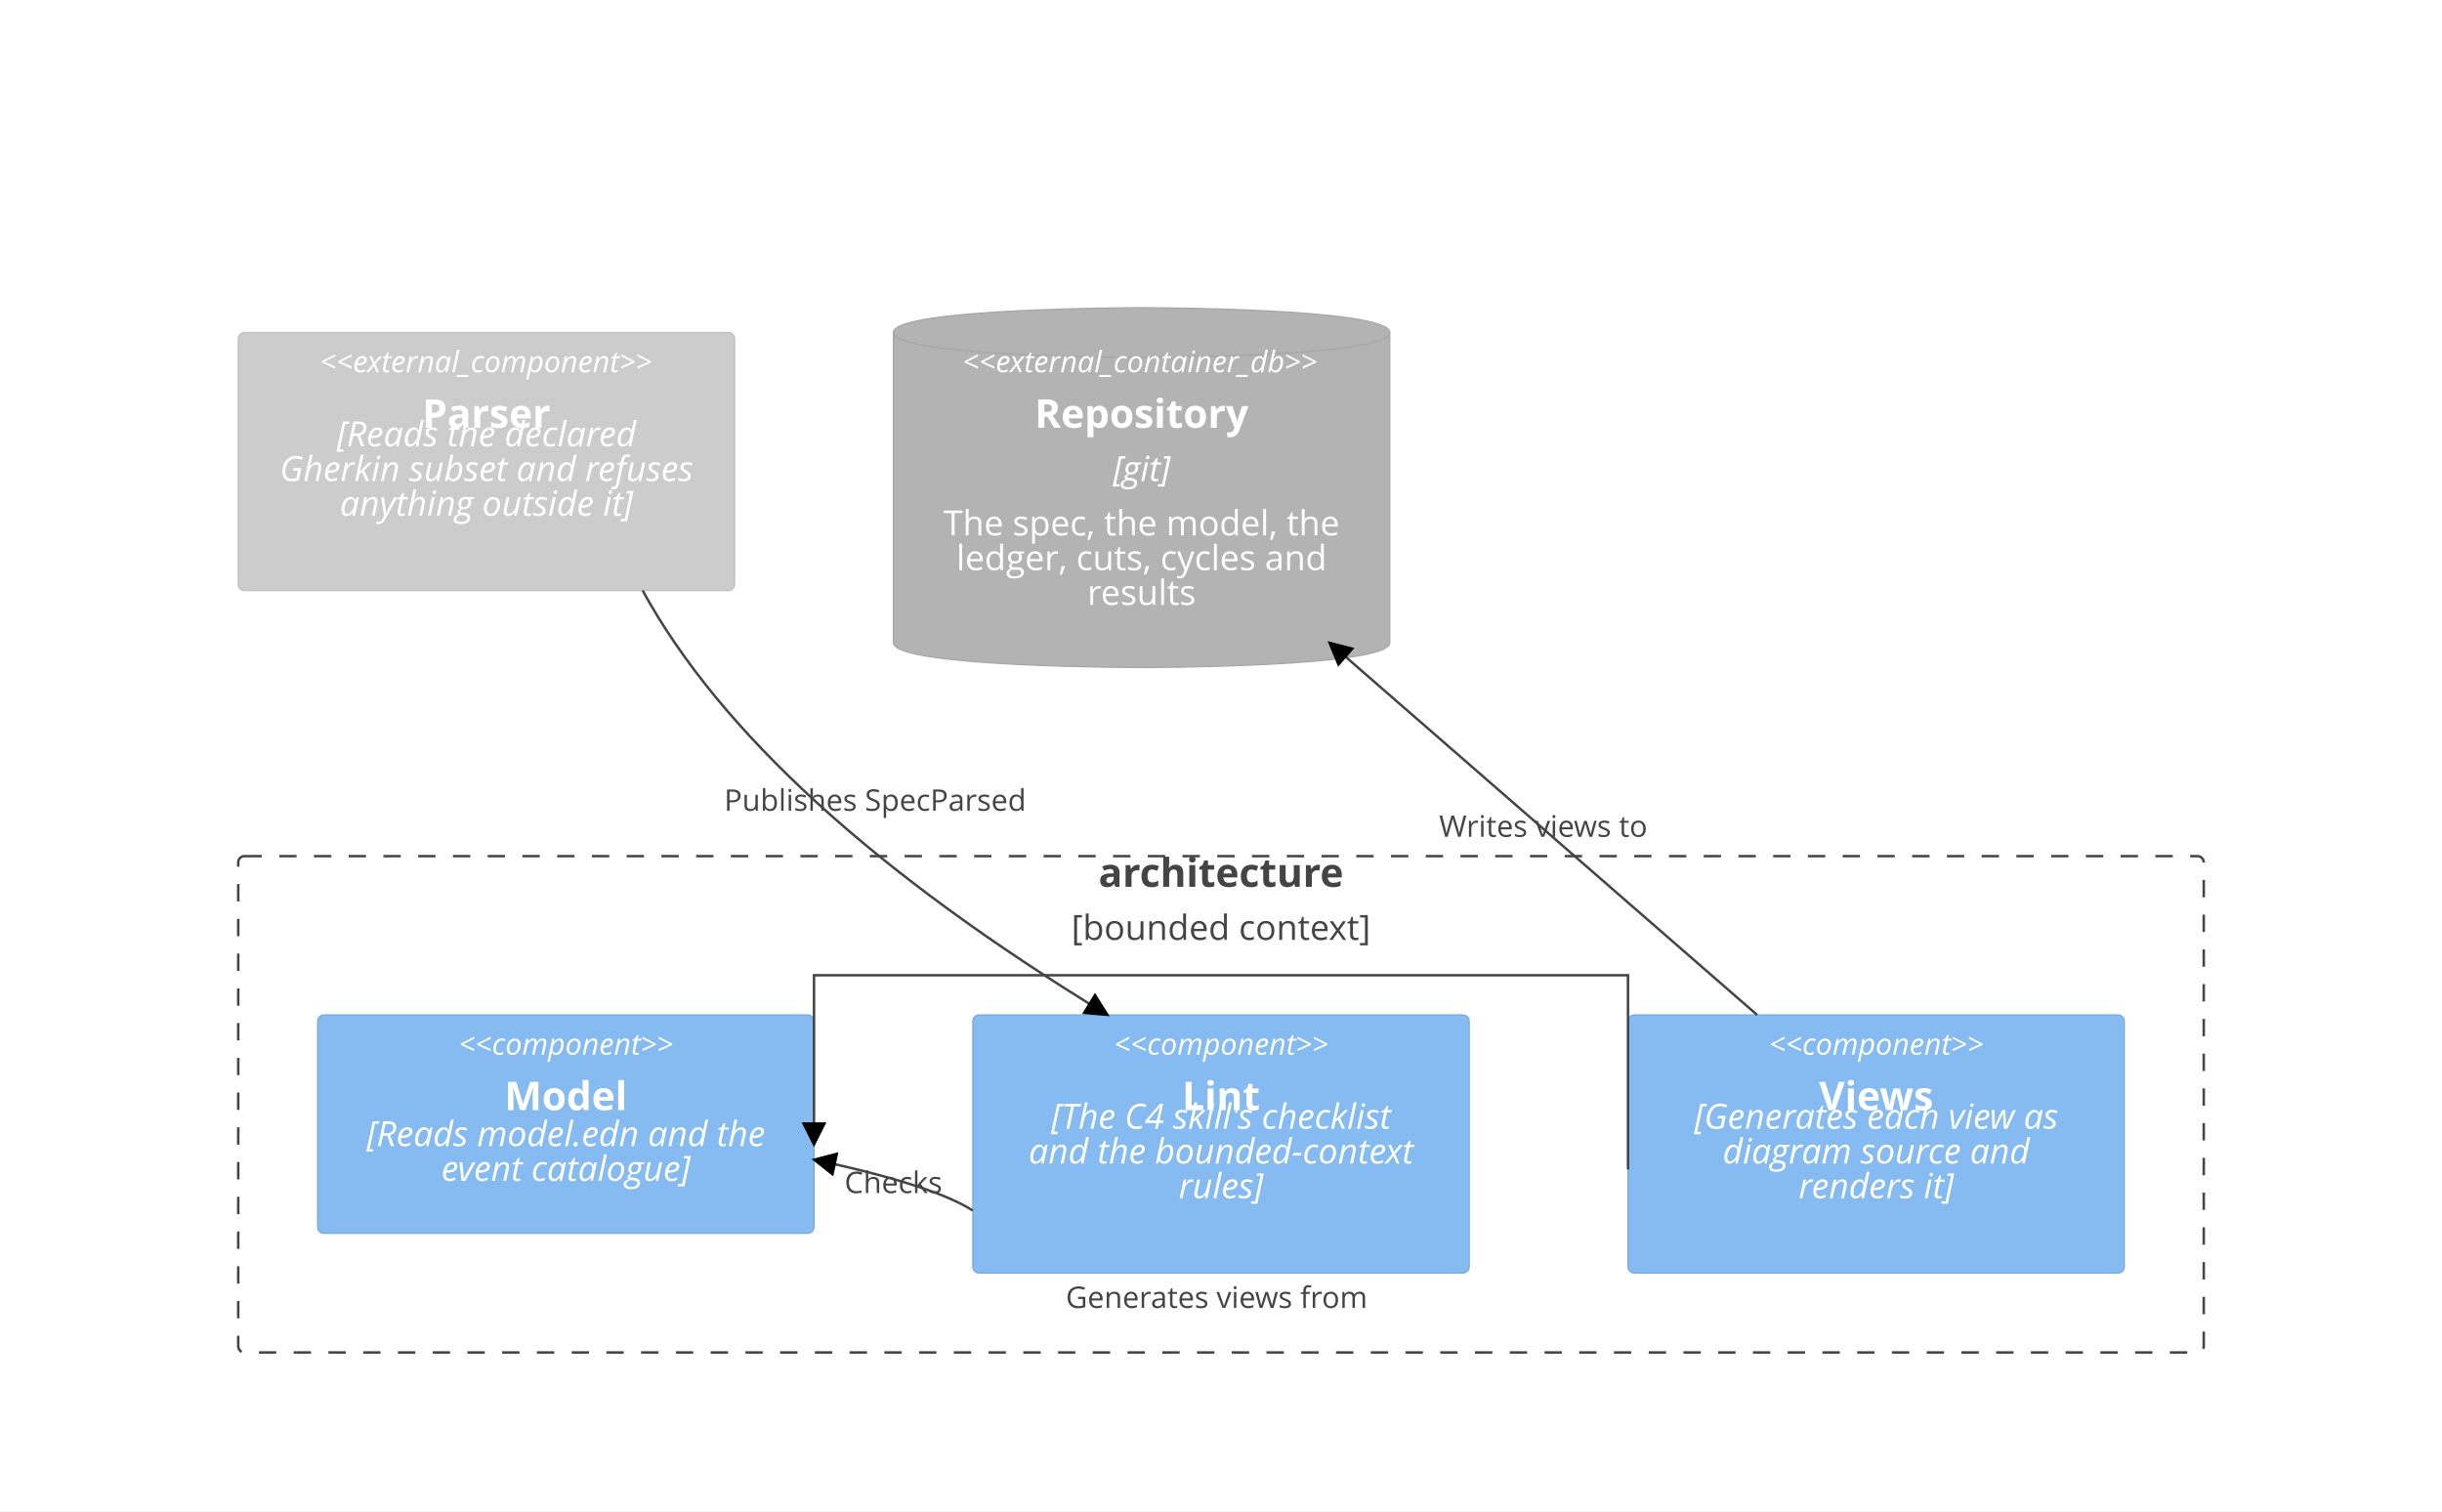
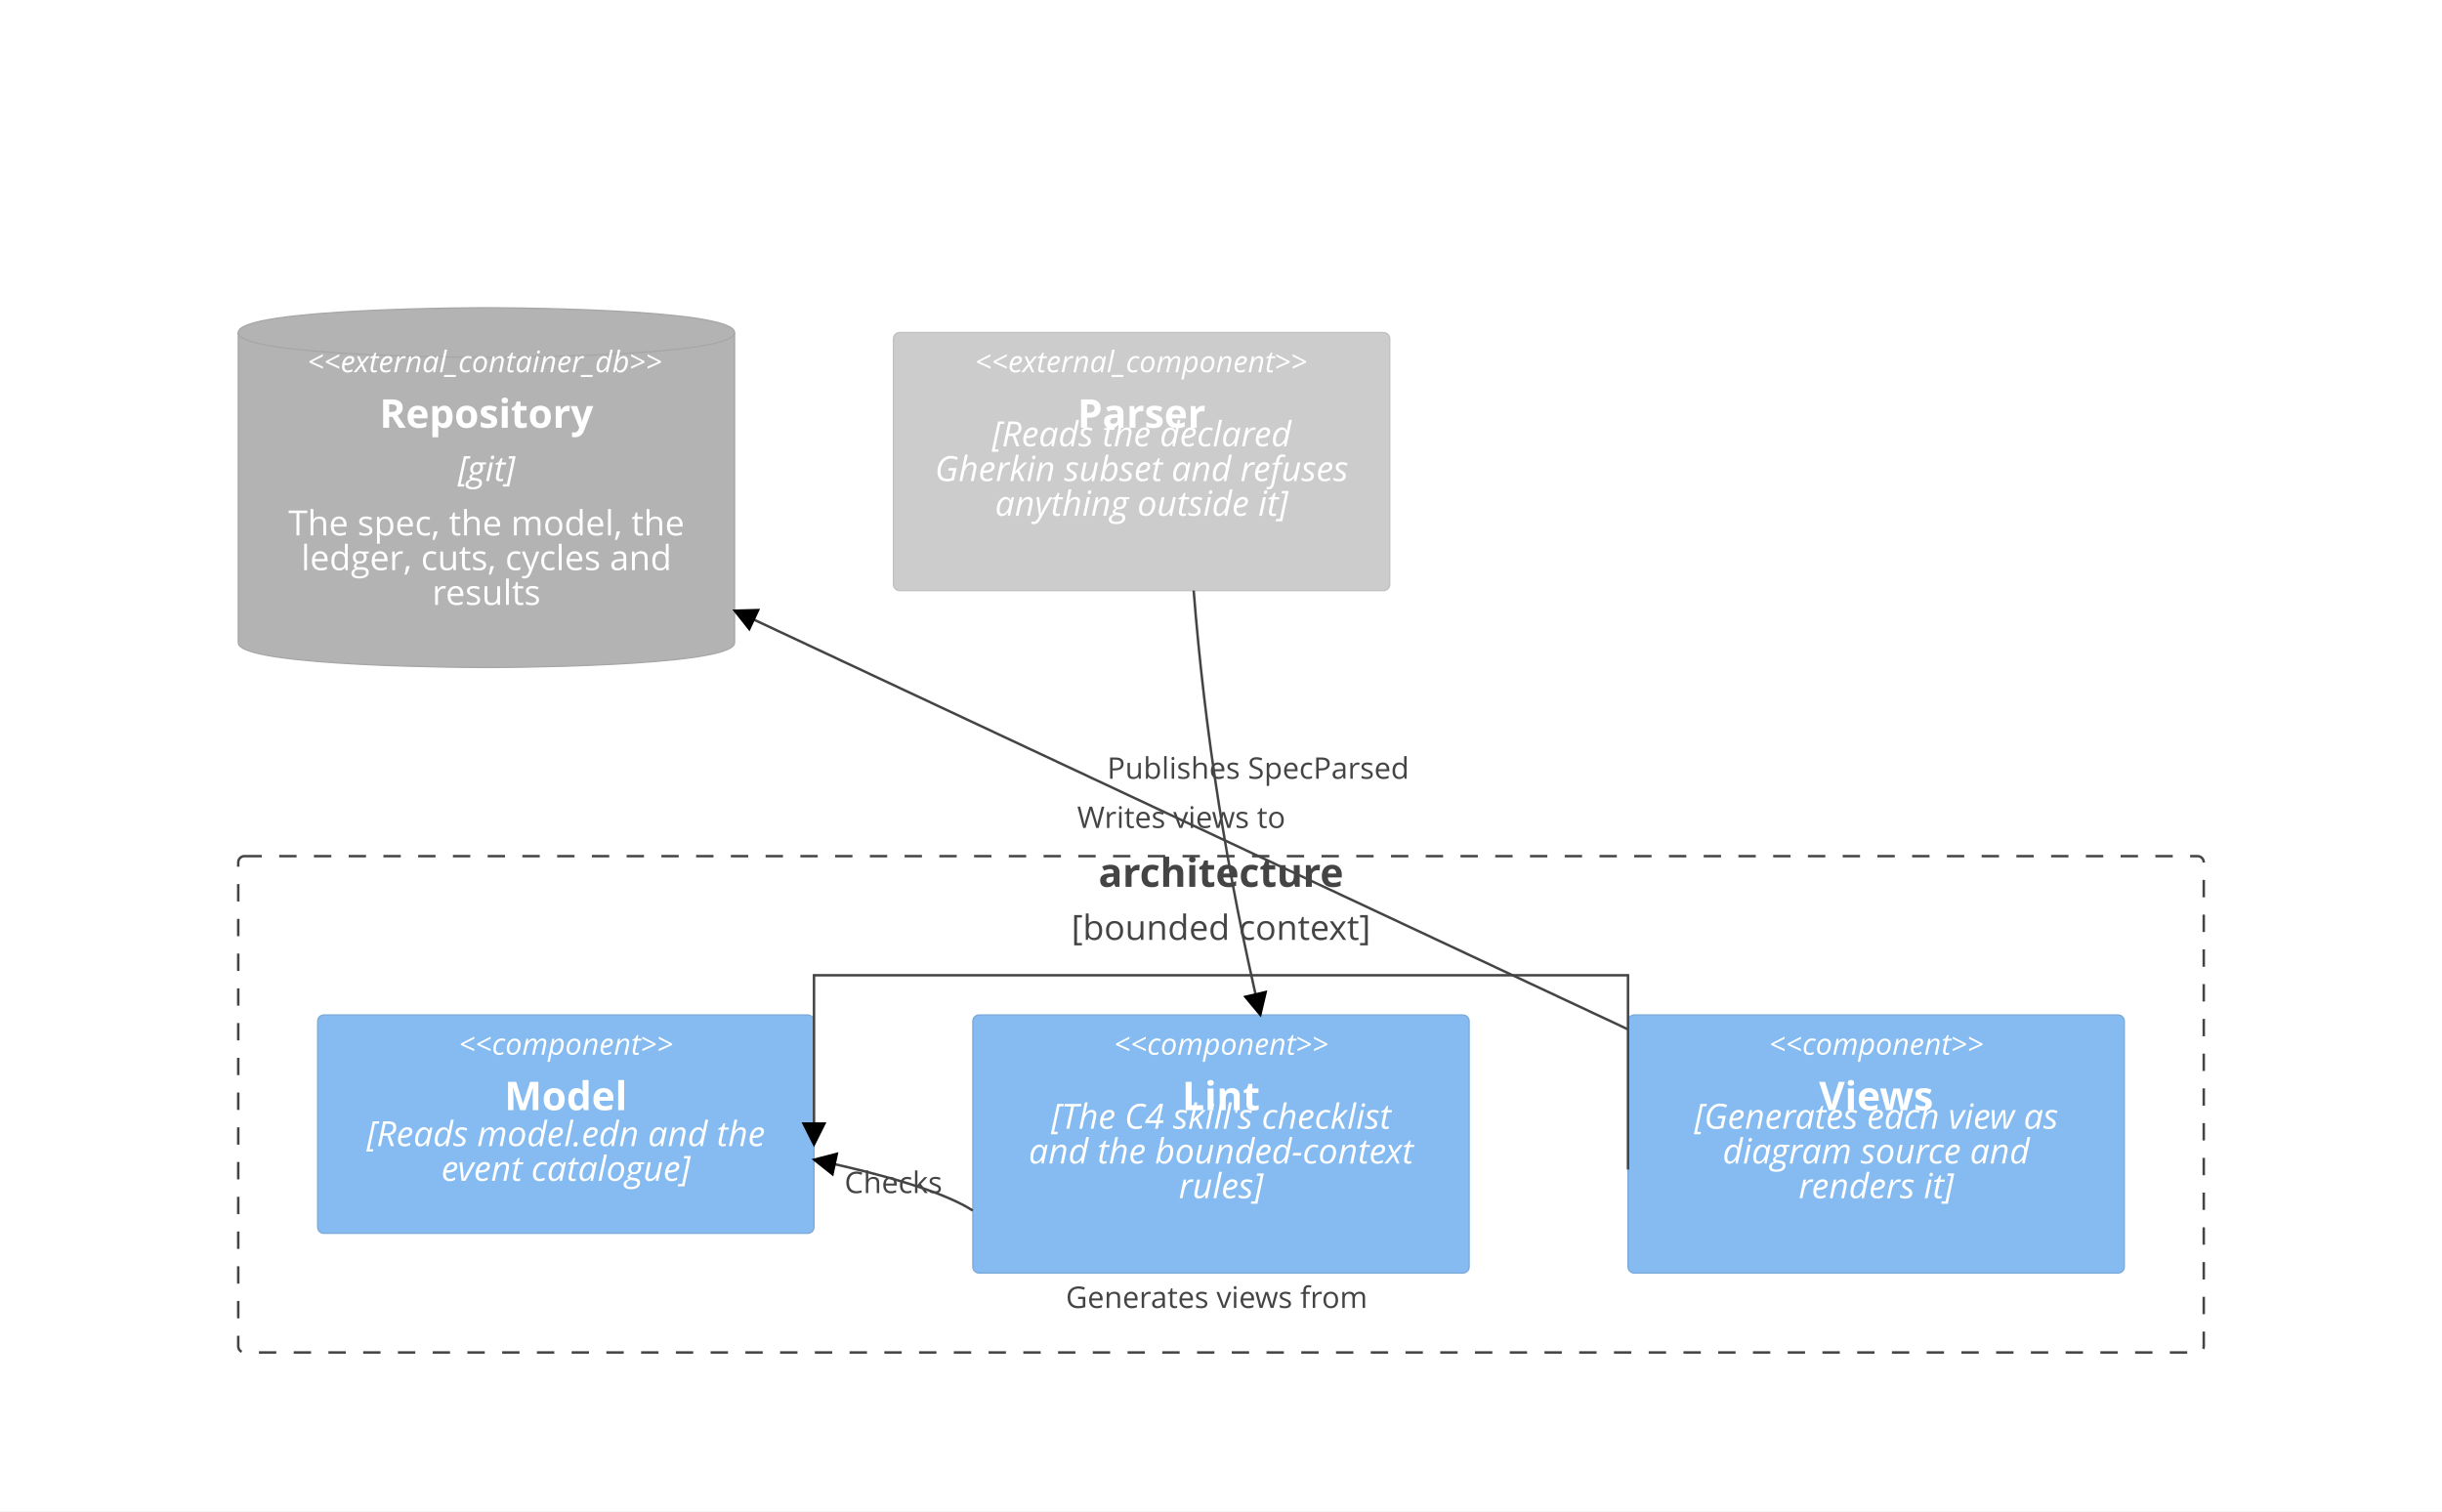
<svg xmlns="http://www.w3.org/2000/svg" width="100%" viewBox="0 -8 984 609" style="max-width: 984.000px;">
  <rect x="0" y="-8" width="984" height="609" fill="#FFFFFF" />
  <defs>
    <symbol id="computer" width="24" height="24">
      <path transform="scale(.5)" d="M2 2v13h20v-13h-20zm18 11h-16v-9h16v9zm-10.228 6l.466-1h3.524l.467 1h-4.457zm14.228 3h-24l2-6h2.104l-1.33 4h18.45l-1.297-4h2.073l2 6zm-5-10h-14v-7h14v7z" />
    </symbol>
  </defs>
  <defs>
    <symbol id="database" fill-rule="evenodd" clip-rule="evenodd">
      <path transform="scale(.5)" d="M12.258.001l.256.004.255.005.253.008.251.01.249.012.247.015.246.016.242.019.241.02.239.023.236.024.233.027.231.028.229.031.225.032.223.034.22.036.217.038.214.04.211.041.208.043.205.045.201.046.198.048.194.05.191.051.187.053.183.054.18.056.175.057.172.059.168.06.163.061.16.063.155.064.15.066.074.033.073.033.071.034.07.034.069.035.068.035.067.035.066.035.064.036.064.036.062.036.06.036.06.037.058.037.058.037.055.038.055.038.053.038.052.038.051.039.05.039.048.039.047.039.045.04.044.04.043.04.041.04.04.041.039.041.037.041.036.041.034.041.033.042.032.042.03.042.029.042.027.042.026.043.024.043.023.043.021.043.02.043.018.044.017.043.015.044.013.044.012.044.011.045.009.044.007.045.006.045.004.045.002.045.001.045v17l-.001.045-.002.045-.004.045-.006.045-.007.045-.009.044-.011.045-.012.044-.013.044-.015.044-.017.043-.018.044-.02.043-.021.043-.023.043-.024.043-.026.043-.027.042-.029.042-.03.042-.032.042-.033.042-.034.041-.036.041-.037.041-.039.041-.04.041-.041.04-.043.04-.044.04-.045.04-.047.039-.048.039-.05.039-.051.039-.052.038-.053.038-.055.038-.055.038-.058.037-.058.037-.06.037-.06.036-.062.036-.064.036-.064.036-.066.035-.067.035-.068.035-.069.035-.07.034-.071.034-.073.033-.074.033-.15.066-.155.064-.16.063-.163.061-.168.06-.172.059-.175.057-.18.056-.183.054-.187.053-.191.051-.194.05-.198.048-.201.046-.205.045-.208.043-.211.041-.214.04-.217.038-.22.036-.223.034-.225.032-.229.031-.231.028-.233.027-.236.024-.239.023-.241.02-.242.019-.246.016-.247.015-.249.012-.251.01-.253.008-.255.005-.256.004-.258.001-.258-.001-.256-.004-.255-.005-.253-.008-.251-.01-.249-.012-.247-.015-.245-.016-.243-.019-.241-.02-.238-.023-.236-.024-.234-.027-.231-.028-.228-.031-.226-.032-.223-.034-.22-.036-.217-.038-.214-.04-.211-.041-.208-.043-.204-.045-.201-.046-.198-.048-.195-.05-.19-.051-.187-.053-.184-.054-.179-.056-.176-.057-.172-.059-.167-.06-.164-.061-.159-.063-.155-.064-.151-.066-.074-.033-.072-.033-.072-.034-.07-.034-.069-.035-.068-.035-.067-.035-.066-.035-.064-.036-.063-.036-.062-.036-.061-.036-.06-.037-.058-.037-.057-.037-.056-.038-.055-.038-.053-.038-.052-.038-.051-.039-.049-.039-.049-.039-.046-.039-.046-.04-.044-.04-.043-.04-.041-.04-.04-.041-.039-.041-.037-.041-.036-.041-.034-.041-.033-.042-.032-.042-.03-.042-.029-.042-.027-.042-.026-.043-.024-.043-.023-.043-.021-.043-.02-.043-.018-.044-.017-.043-.015-.044-.013-.044-.012-.044-.011-.045-.009-.044-.007-.045-.006-.045-.004-.045-.002-.045-.001-.045v-17l.001-.045.002-.045.004-.045.006-.045.007-.045.009-.044.011-.045.012-.044.013-.044.015-.044.017-.043.018-.044.02-.043.021-.043.023-.043.024-.043.026-.043.027-.042.029-.042.03-.042.032-.042.033-.042.034-.041.036-.041.037-.041.039-.041.04-.041.041-.04.043-.04.044-.04.046-.04.046-.039.049-.039.049-.039.051-.039.052-.038.053-.038.055-.038.056-.038.057-.037.058-.037.06-.037.061-.036.062-.036.063-.036.064-.036.066-.035.067-.035.068-.035.069-.035.07-.034.072-.034.072-.033.074-.033.151-.066.155-.064.159-.063.164-.061.167-.06.172-.059.176-.057.179-.056.184-.054.187-.053.19-.051.195-.05.198-.048.201-.046.204-.045.208-.043.211-.041.214-.04.217-.038.22-.036.223-.034.226-.032.228-.031.231-.028.234-.027.236-.024.238-.023.241-.02.243-.019.245-.016.247-.015.249-.012.251-.01.253-.008.255-.005.256-.004.258-.001.258.001z" />
    </symbol>
  </defs>
  <defs>
    <symbol id="clock" width="24" height="24">
      <path transform="scale(.5)" d="M12 2c5.514 0 10 4.486 10 10s-4.486 10-10 10-10-4.486-10-10 4.486-10 10-10zm0-2c-6.627 0-12 5.373-12 12s5.373 12 12 12 12-5.373 12-12-5.373-12-12-12zm5.848 12.459c.202.038.202.333.001.372-1.907.361-6.045 1.111-6.547 1.111-.719 0-1.301-.582-1.301-1.301 0-.512.77-5.447 1.125-7.445.034-.192.312-.181.343.014l.985 6.238 5.394 1.011z" />
    </symbol>
  </defs>
  <g class="person-man">
-     <rect x="96" y="126" fill="#CCCCCC" stroke="#BFBFBF" width="200" height="104" rx="2.5" ry="2.5" stroke-width="0.5" />
-     <text fill="#FFFFFF" font-family="Open Sans,sans-serif" font-size="12" font-style="italic" lengthAdjust="spacing" textLength="133" x="129" y="142">&lt;&lt;external_component&gt;&gt;</text>
+     <path fill="#B3B3B3" stroke-width="0.5" stroke="#A6A6A6" d="M96,126c0,-10 100,-10 100,-10c0,0 100,0 100,10l0,125c0,10 -100,10 -100,10c0,0 -100,0 -100,-10l0,-125" />
+     <path fill="none" stroke-width="0.5" stroke="#A6A6A6" d="M96,126c0,10 100,10 100,10c0,0 100,0 100,-10" />
+     <text fill="#FFFFFF" font-family="Open Sans,sans-serif" font-size="12" font-style="italic" lengthAdjust="spacing" textLength="143" x="124" y="142">&lt;&lt;external_container_db&gt;&gt;</text>
    <text x="196.00" y="160.00" dominant-baseline="middle" fill="#FFFFFF" style="text-anchor: middle; font-size: 16px; font-weight: bold; font-family: Open Sans,sans-serif">
-       <tspan dy="0.00" alignment-baseline="mathematical">Parser</tspan>
+       <tspan dy="0.00" alignment-baseline="mathematical">Repository</tspan>
    </text>
    <text x="196.00" y="182.00" dominant-baseline="middle" fill="#FFFFFF" style="text-anchor: middle; font-size: 14px; font-weight: normal; font-family: Open Sans,sans-serif" font-style="italic">
-       <tspan dy="-14.00" alignment-baseline="mathematical">[Reads the declared</tspan>
+       <tspan dy="0.00" alignment-baseline="mathematical">[git]</tspan>
    </text>
-     <text x="196.00" y="182.00" dominant-baseline="middle" fill="#FFFFFF" style="text-anchor: middle; font-size: 14px; font-weight: normal; font-family: Open Sans,sans-serif" font-style="italic">
-       <tspan dy="0.00" alignment-baseline="mathematical">Gherkin subset and refuses</tspan>
+     <text x="196.00" y="218.00" dominant-baseline="middle" fill="#FFFFFF" style="text-anchor: middle; font-size: 14px; font-weight: normal; font-family: Open Sans,sans-serif">
+       <tspan dy="-14.00" alignment-baseline="mathematical">The spec, the model, the</tspan>
    </text>
-     <text x="196.00" y="182.00" dominant-baseline="middle" fill="#FFFFFF" style="text-anchor: middle; font-size: 14px; font-weight: normal; font-family: Open Sans,sans-serif" font-style="italic">
-       <tspan dy="14.00" alignment-baseline="mathematical">anything outside it]</tspan>
+     <text x="196.00" y="218.00" dominant-baseline="middle" fill="#FFFFFF" style="text-anchor: middle; font-size: 14px; font-weight: normal; font-family: Open Sans,sans-serif">
+       <tspan dy="0.00" alignment-baseline="mathematical">ledger, cuts, cycles and</tspan>
+     </text>
+     <text x="196.00" y="218.00" dominant-baseline="middle" fill="#FFFFFF" style="text-anchor: middle; font-size: 14px; font-weight: normal; font-family: Open Sans,sans-serif">
+       <tspan dy="14.00" alignment-baseline="mathematical">results</tspan>
    </text>
  </g>
  <g class="person-man">
-     <path fill="#B3B3B3" stroke-width="0.5" stroke="#A6A6A6" d="M360,126c0,-10 100,-10 100,-10c0,0 100,0 100,10l0,125c0,10 -100,10 -100,10c0,0 -100,0 -100,-10l0,-125" />
-     <path fill="none" stroke-width="0.5" stroke="#A6A6A6" d="M360,126c0,10 100,10 100,10c0,0 100,0 100,-10" />
-     <text fill="#FFFFFF" font-family="Open Sans,sans-serif" font-size="12" font-style="italic" lengthAdjust="spacing" textLength="143" x="388" y="142">&lt;&lt;external_container_db&gt;&gt;</text>
+     <rect x="360" y="126" fill="#CCCCCC" stroke="#BFBFBF" width="200" height="104" rx="2.5" ry="2.5" stroke-width="0.5" />
+     <text fill="#FFFFFF" font-family="Open Sans,sans-serif" font-size="12" font-style="italic" lengthAdjust="spacing" textLength="133" x="393" y="142">&lt;&lt;external_component&gt;&gt;</text>
    <text x="460.00" y="160.00" dominant-baseline="middle" fill="#FFFFFF" style="text-anchor: middle; font-size: 16px; font-weight: bold; font-family: Open Sans,sans-serif">
-       <tspan dy="0.00" alignment-baseline="mathematical">Repository</tspan>
+       <tspan dy="0.00" alignment-baseline="mathematical">Parser</tspan>
    </text>
    <text x="460.00" y="182.00" dominant-baseline="middle" fill="#FFFFFF" style="text-anchor: middle; font-size: 14px; font-weight: normal; font-family: Open Sans,sans-serif" font-style="italic">
-       <tspan dy="0.00" alignment-baseline="mathematical">[git]</tspan>
+       <tspan dy="-14.00" alignment-baseline="mathematical">[Reads the declared</tspan>
    </text>
-     <text x="460.00" y="218.00" dominant-baseline="middle" fill="#FFFFFF" style="text-anchor: middle; font-size: 14px; font-weight: normal; font-family: Open Sans,sans-serif">
-       <tspan dy="-14.00" alignment-baseline="mathematical">The spec, the model, the</tspan>
+     <text x="460.00" y="182.00" dominant-baseline="middle" fill="#FFFFFF" style="text-anchor: middle; font-size: 14px; font-weight: normal; font-family: Open Sans,sans-serif" font-style="italic">
+       <tspan dy="0.00" alignment-baseline="mathematical">Gherkin subset and refuses</tspan>
    </text>
-     <text x="460.00" y="218.00" dominant-baseline="middle" fill="#FFFFFF" style="text-anchor: middle; font-size: 14px; font-weight: normal; font-family: Open Sans,sans-serif">
-       <tspan dy="0.00" alignment-baseline="mathematical">ledger, cuts, cycles and</tspan>
-     </text>
-     <text x="460.00" y="218.00" dominant-baseline="middle" fill="#FFFFFF" style="text-anchor: middle; font-size: 14px; font-weight: normal; font-family: Open Sans,sans-serif">
-       <tspan dy="14.00" alignment-baseline="mathematical">results</tspan>
+     <text x="460.00" y="182.00" dominant-baseline="middle" fill="#FFFFFF" style="text-anchor: middle; font-size: 14px; font-weight: normal; font-family: Open Sans,sans-serif" font-style="italic">
+       <tspan dy="14.00" alignment-baseline="mathematical">anything outside it]</tspan>
    </text>
  </g>
  <g class="person-man">
    <rect x="128" y="401" fill="#85BBF0" stroke="#78A8D8" width="200" height="88" rx="2.5" ry="2.5" stroke-width="0.5" />
    <text fill="#FFFFFF" font-family="Open Sans,sans-serif" font-size="12" font-style="italic" lengthAdjust="spacing" textLength="86" x="185" y="417">&lt;&lt;component&gt;&gt;</text>
    <text x="228.00" y="435.00" dominant-baseline="middle" fill="#FFFFFF" style="text-anchor: middle; font-size: 16px; font-weight: bold; font-family: Open Sans,sans-serif">
      <tspan dy="0.00" alignment-baseline="mathematical">Model</tspan>
    </text>
    <text x="228.00" y="457.00" dominant-baseline="middle" fill="#FFFFFF" style="text-anchor: middle; font-size: 14px; font-weight: normal; font-family: Open Sans,sans-serif" font-style="italic">
      <tspan dy="-7.00" alignment-baseline="mathematical">[Reads model.edn and the</tspan>
    </text>
    <text x="228.00" y="457.00" dominant-baseline="middle" fill="#FFFFFF" style="text-anchor: middle; font-size: 14px; font-weight: normal; font-family: Open Sans,sans-serif" font-style="italic">
      <tspan dy="7.00" alignment-baseline="mathematical">event catalogue]</tspan>
    </text>
  </g>
  <g class="person-man">
    <rect x="392" y="401" fill="#85BBF0" stroke="#78A8D8" width="200" height="104" rx="2.5" ry="2.5" stroke-width="0.5" />
    <text fill="#FFFFFF" font-family="Open Sans,sans-serif" font-size="12" font-style="italic" lengthAdjust="spacing" textLength="86" x="449" y="417">&lt;&lt;component&gt;&gt;</text>
    <text x="492.00" y="435.00" dominant-baseline="middle" fill="#FFFFFF" style="text-anchor: middle; font-size: 16px; font-weight: bold; font-family: Open Sans,sans-serif">
      <tspan dy="0.00" alignment-baseline="mathematical">Lint</tspan>
    </text>
    <text x="492.00" y="457.00" dominant-baseline="middle" fill="#FFFFFF" style="text-anchor: middle; font-size: 14px; font-weight: normal; font-family: Open Sans,sans-serif" font-style="italic">
      <tspan dy="-14.00" alignment-baseline="mathematical">[The C4 skill's checklist</tspan>
    </text>
    <text x="492.00" y="457.00" dominant-baseline="middle" fill="#FFFFFF" style="text-anchor: middle; font-size: 14px; font-weight: normal; font-family: Open Sans,sans-serif" font-style="italic">
      <tspan dy="0.00" alignment-baseline="mathematical">and the bounded-context</tspan>
    </text>
    <text x="492.00" y="457.00" dominant-baseline="middle" fill="#FFFFFF" style="text-anchor: middle; font-size: 14px; font-weight: normal; font-family: Open Sans,sans-serif" font-style="italic">
      <tspan dy="14.00" alignment-baseline="mathematical">rules]</tspan>
    </text>
  </g>
  <g class="person-man">
    <rect x="656" y="401" fill="#85BBF0" stroke="#78A8D8" width="200" height="104" rx="2.5" ry="2.5" stroke-width="0.5" />
    <text fill="#FFFFFF" font-family="Open Sans,sans-serif" font-size="12" font-style="italic" lengthAdjust="spacing" textLength="86" x="713" y="417">&lt;&lt;component&gt;&gt;</text>
    <text x="756.00" y="435.00" dominant-baseline="middle" fill="#FFFFFF" style="text-anchor: middle; font-size: 16px; font-weight: bold; font-family: Open Sans,sans-serif">
      <tspan dy="0.00" alignment-baseline="mathematical">Views</tspan>
    </text>
    <text x="756.00" y="457.00" dominant-baseline="middle" fill="#FFFFFF" style="text-anchor: middle; font-size: 14px; font-weight: normal; font-family: Open Sans,sans-serif" font-style="italic">
      <tspan dy="-14.00" alignment-baseline="mathematical">[Generates each view as</tspan>
    </text>
    <text x="756.00" y="457.00" dominant-baseline="middle" fill="#FFFFFF" style="text-anchor: middle; font-size: 14px; font-weight: normal; font-family: Open Sans,sans-serif" font-style="italic">
      <tspan dy="0.00" alignment-baseline="mathematical">diagram source and</tspan>
    </text>
    <text x="756.00" y="457.00" dominant-baseline="middle" fill="#FFFFFF" style="text-anchor: middle; font-size: 14px; font-weight: normal; font-family: Open Sans,sans-serif" font-style="italic">
      <tspan dy="14.00" alignment-baseline="mathematical">renders it]</tspan>
    </text>
  </g>
  <g>
    <rect x="96" y="337" fill="none" stroke="#444444" width="792" height="200" rx="2.5" ry="2.5" stroke-width="1" stroke-dasharray="7.0,7.0" />
    <text x="492.00" y="345.00" dominant-baseline="middle" fill="#444444" style="text-anchor: middle; font-size: 16px; font-weight: bold; font-family: Open Sans,sans-serif">
      <tspan dy="0.00" alignment-baseline="mathematical">architecture</tspan>
    </text>
    <text x="492.00" y="367.00" dominant-baseline="middle" fill="#444444" style="text-anchor: middle; font-size: 14px; font-weight: normal; font-family: Open Sans,sans-serif">
      <tspan dy="0.00" alignment-baseline="mathematical">[bounded context]</tspan>
    </text>
  </g>
  <defs>
    <marker id="arrowhead" refX="9" refY="5" markerUnits="userSpaceOnUse" markerWidth="12" markerHeight="12" orient="auto">
      <path d="M 0 0 L 10 5 L 0 10 z" />
    </marker>
  </defs>
  <defs>
    <marker id="arrowend" refX="1" refY="5" markerUnits="userSpaceOnUse" markerWidth="12" markerHeight="12" orient="auto">
      <path d="M 10 0 L 0 5 L 10 10 z" />
    </marker>
  </defs>
  <defs>
    <marker id="crosshead" markerWidth="15" markerHeight="8" orient="auto" refX="16" refY="4">
      <path fill="black" stroke="#000000" stroke-width="1px" d="M 9,2 V 6 L16,4 Z" style="stroke-dasharray: 0, 0;" />
      <path fill="none" stroke="#000000" stroke-width="1px" d="M 0,1 L 6,7 M 6,1 L 0,7" style="stroke-dasharray: 0, 0;" />
    </marker>
  </defs>
  <defs>
    <marker id="filled-head" refX="18" refY="7" markerWidth="20" markerHeight="28" orient="auto">
      <path d="M 18,7 L9,13 L14,7 L9,1 Z" />
    </marker>
  </defs>
  <g>
-     <line x1="708.04" y1="401.00" x2="535.69" y2="251.00" stroke-width="1" stroke="#444444" style="fill: none;" marker-end="url(#arrowhead)" />
-     <text x="621.86" y="326.00" dominant-baseline="middle" fill="#444444" style="text-anchor: middle; font-size: 12px; font-weight: normal; font-family: Open Sans,sans-serif">
+     <line x1="656.00" y1="406.80" x2="296.00" y2="238.05" stroke-width="1" stroke="#444444" style="fill: none;" marker-end="url(#arrowhead)" />
+     <text x="476.00" y="322.42" dominant-baseline="middle" fill="#444444" style="text-anchor: middle; font-size: 12px; font-weight: normal; font-family: Open Sans,sans-serif">
      <tspan dy="0.00" alignment-baseline="mathematical">Writes views to</tspan>
    </text>
-     <path fill="none" stroke-width="1" stroke="#444444" d="M258.97,230.00 Q305.80,315.50 446.30,401.00" marker-end="url(#arrowhead)" />
-     <text x="352.63" y="315.50" dominant-baseline="middle" fill="#444444" style="text-anchor: middle; font-size: 12px; font-weight: normal; font-family: Open Sans,sans-serif">
+     <path fill="none" stroke-width="1" stroke="#444444" d="M480.99,230.00 Q487.71,315.50 507.86,401.00" marker-end="url(#arrowhead)" />
+     <text x="506.97" y="302.60" dominant-baseline="middle" fill="#444444" style="text-anchor: middle; font-size: 12px; font-weight: normal; font-family: Open Sans,sans-serif">
      <tspan dy="0.00" alignment-baseline="mathematical">Publishes SpecParsed</tspan>
    </text>
    <path fill="none" stroke-width="1" stroke="#444444" d="M392.00,479.83 Q376.00,469.56 328.00,459.29" marker-end="url(#arrowhead)" />
    <text x="360.00" y="469.56" dominant-baseline="middle" fill="#444444" style="text-anchor: middle; font-size: 12px; font-weight: normal; font-family: Open Sans,sans-serif">
      <tspan dy="0.00" alignment-baseline="mathematical">Checks</tspan>
    </text>
    <path fill="none" stroke-width="1" stroke="#444444" d="M656.00,463.28 L656.00,385.00 L328.00,385.00 L328.00,453.28" marker-end="url(#arrowhead)" />
    <text x="490.24" y="515.85" dominant-baseline="middle" fill="#444444" style="text-anchor: middle; font-size: 12px; font-weight: normal; font-family: Open Sans,sans-serif">
      <tspan dy="0.00" alignment-baseline="mathematical">Generates views from</tspan>
    </text>
  </g>
</svg>
